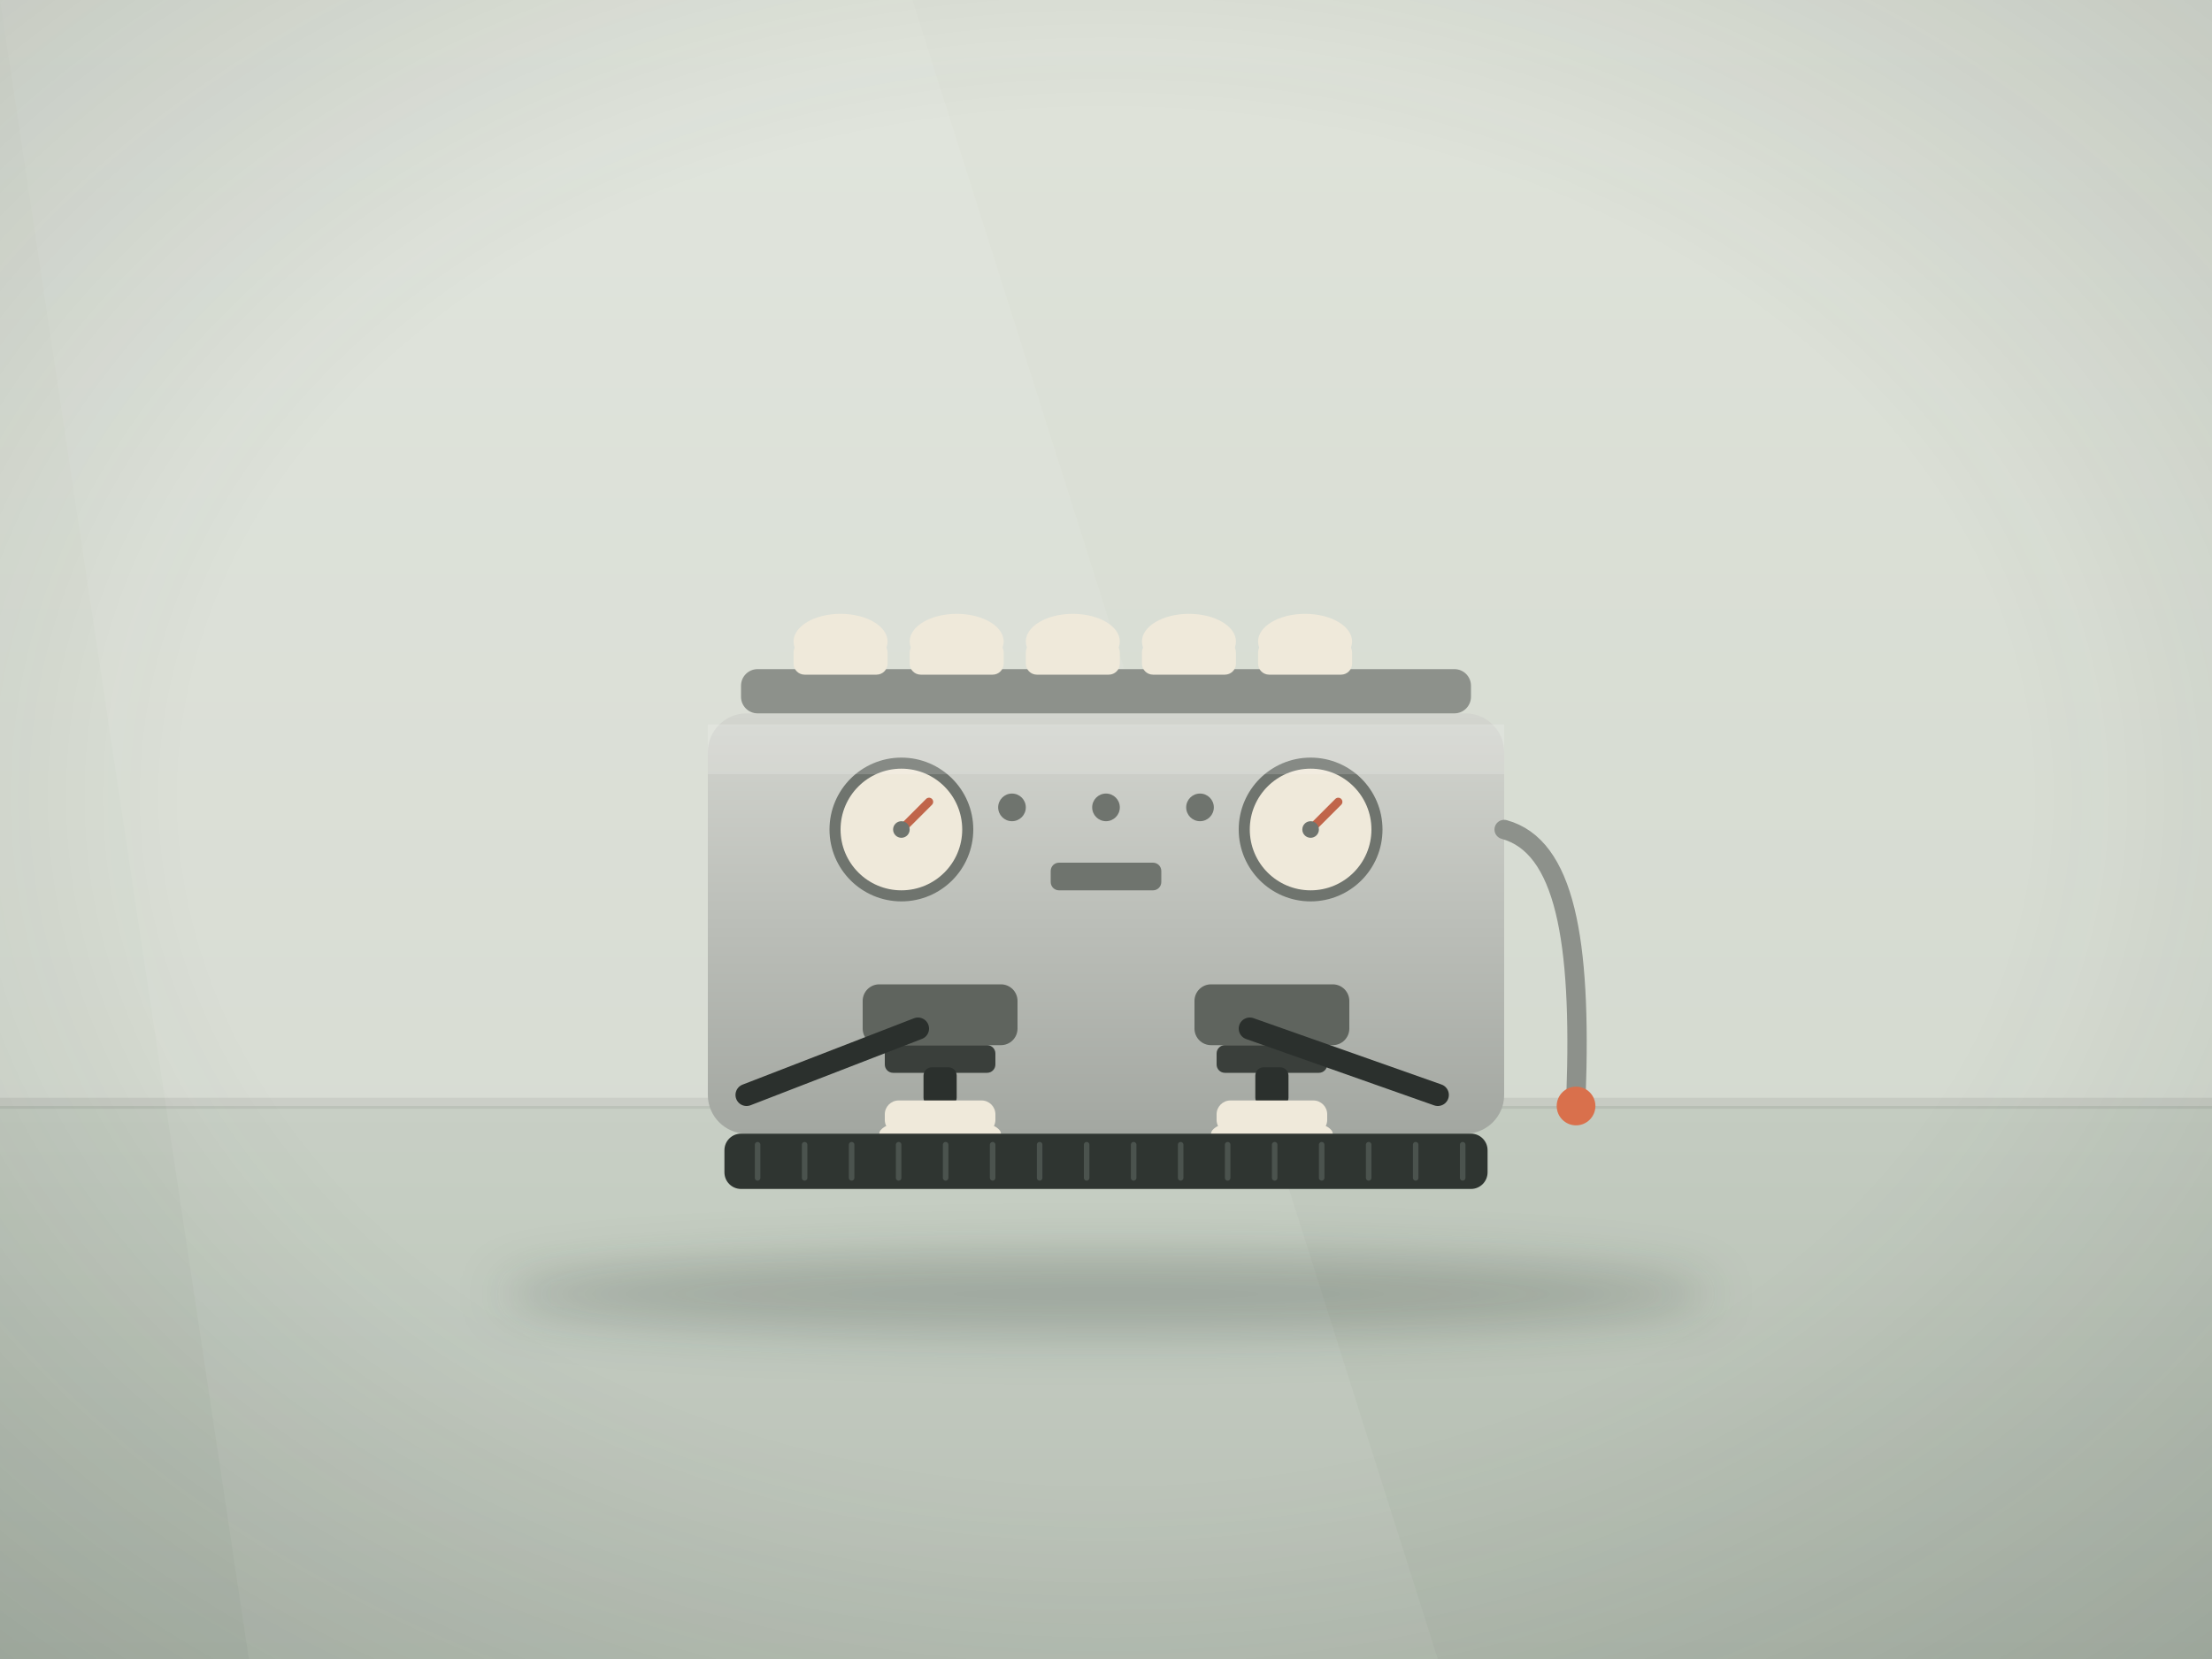
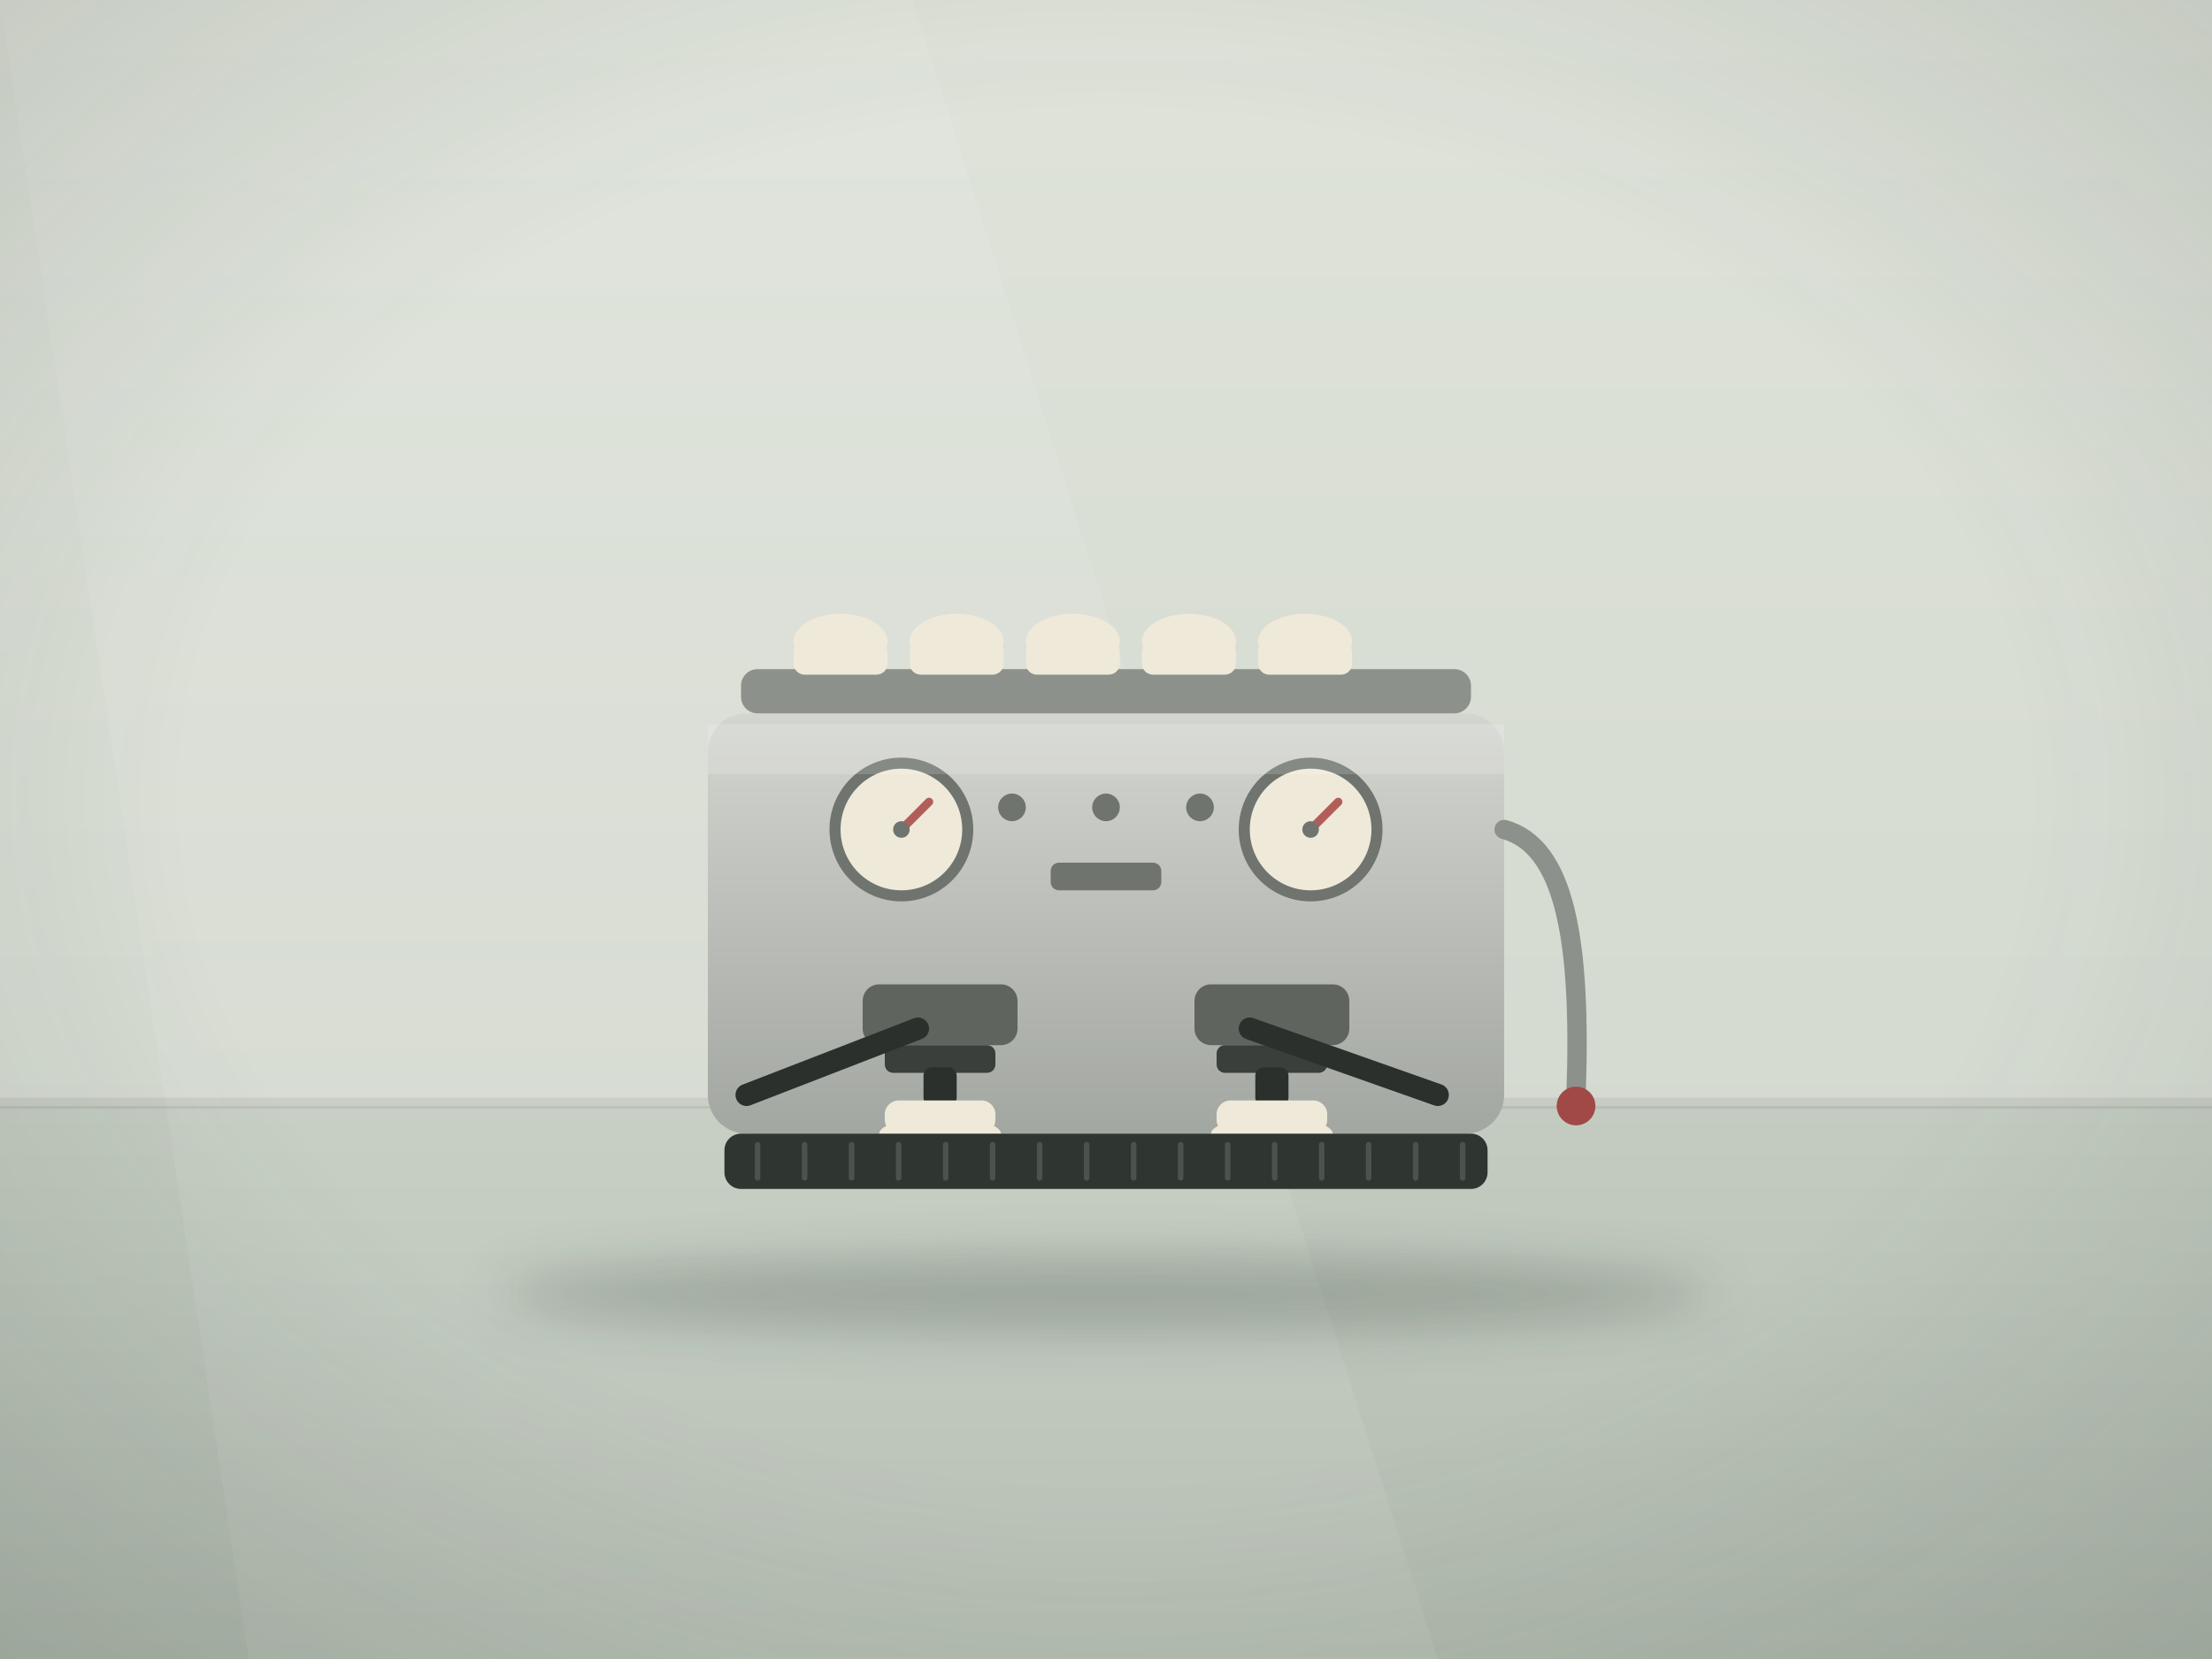
<svg xmlns="http://www.w3.org/2000/svg" viewBox="0 0 800 600" preserveAspectRatio="xMidYMid slice">
  <defs>
    <linearGradient id="wall" x1="0" y1="0" x2="0" y2="1">
      <stop offset="0" stop-color="#DFE3DA" />
      <stop offset="1" stop-color="#D0D6CC" />
    </linearGradient>
    <linearGradient id="floor" x1="0" y1="0" x2="0" y2="1">
      <stop offset="0" stop-color="#C4CCC1" />
      <stop offset="1" stop-color="#B2BBAF" />
    </linearGradient>
    <radialGradient id="vig" cx="50%" cy="48%" r="75%">
      <stop offset=".55" stop-color="#1E2A24" stop-opacity="0" />
      <stop offset="1" stop-color="#1E2A24" stop-opacity=".16" />
    </radialGradient>
    <filter id="blur" x="-30%" y="-80%" width="160%" height="260%">
      <feGaussianBlur stdDeviation="9" />
    </filter>
  </defs>
  <rect x="0" y="0" width="800" height="600" rx="0" fill="url(#wall)" />
  <rect x="0" y="400" width="800" height="200" rx="0" fill="url(#floor)" />
  <rect x="0" y="397" width="800" height="4" rx="0" fill="#000" opacity=".07" />
  <path d="M0 0 L330 0 L520 600 L90 600 Z" fill="#FFFDF8" opacity=".07" />
  <ellipse cx="400" cy="468" rx="220" ry="14" fill="#1E2A24" opacity="0.22" filter="url(#blur)" />
  <defs>
    <linearGradient id="ss" x1="0" y1="0" x2="0" y2="1">
      <stop offset="0" stop-color="#D3D5CF" />
      <stop offset="1" stop-color="#A3A7A1" />
    </linearGradient>
  </defs>
  <rect x="256" y="258" width="288" height="152" rx="14" fill="url(#ss)" />
  <rect x="268" y="242" width="264" height="16" rx="6" fill="#8D918B" />
  <ellipse cx="304" cy="232" rx="17" ry="10" fill="#EFE9DA" />
  <rect x="287" y="232" width="34" height="12" rx="4" fill="#EFE9DA" />
  <ellipse cx="346" cy="232" rx="17" ry="10" fill="#EFE9DA" />
  <rect x="329" y="232" width="34" height="12" rx="4" fill="#EFE9DA" />
  <ellipse cx="388" cy="232" rx="17" ry="10" fill="#EFE9DA" />
  <rect x="371" y="232" width="34" height="12" rx="4" fill="#EFE9DA" />
  <ellipse cx="430" cy="232" rx="17" ry="10" fill="#EFE9DA" />
  <rect x="413" y="232" width="34" height="12" rx="4" fill="#EFE9DA" />
  <ellipse cx="472" cy="232" rx="17" ry="10" fill="#EFE9DA" />
  <rect x="455" y="232" width="34" height="12" rx="4" fill="#EFE9DA" />
  <circle cx="326" cy="300" r="24" fill="#EFE9DA" stroke="#6F746E" stroke-width="4" />
-   <line x1="326" y1="300" x2="336" y2="290" stroke="#C0654A" stroke-width="3" stroke-linecap="round" />
+   <line x1="326" y1="300" x2="336" y2="290" stroke="#B25E58" stroke-width="3" stroke-linecap="round" />
  <circle cx="326" cy="300" r="3" fill="#6F746E" />
  <circle cx="474" cy="300" r="24" fill="#EFE9DA" stroke="#6F746E" stroke-width="4" />
-   <line x1="474" y1="300" x2="484" y2="290" stroke="#C0654A" stroke-width="3" stroke-linecap="round" />
+   <line x1="474" y1="300" x2="484" y2="290" stroke="#B25E58" stroke-width="3" stroke-linecap="round" />
  <circle cx="474" cy="300" r="3" fill="#6F746E" />
  <circle cx="366" cy="292" r="5" fill="#6F746E" />
  <circle cx="400" cy="292" r="5" fill="#6F746E" />
  <circle cx="434" cy="292" r="5" fill="#6F746E" />
  <rect x="380" y="312" width="40" height="10" rx="3" fill="#6F746E" />
  <rect x="312" y="356" width="56" height="22" rx="6" fill="#5F645E" />
  <rect x="320" y="378" width="40" height="10" rx="3" fill="#3A3F3B" />
  <rect x="432" y="356" width="56" height="22" rx="6" fill="#5F645E" />
  <rect x="440" y="378" width="40" height="10" rx="3" fill="#3A3F3B" />
  <rect x="334" y="386" width="12" height="14" rx="3" fill="#2B302D" />
  <path d="M332 372 L270 396" fill="none" stroke="#2B302D" stroke-width="8" stroke-linecap="round" stroke-linejoin="round" />
  <rect x="454" y="386" width="12" height="14" rx="3" fill="#2B302D" />
  <path d="M452 372 L520 396" fill="none" stroke="#2B302D" stroke-width="8" stroke-linecap="round" stroke-linejoin="round" />
  <path d="M544 300 C 566 306 572 340 570 396" fill="none" stroke="#8D918B" stroke-width="7" stroke-linecap="round" stroke-linejoin="round" />
-   <circle cx="570" cy="400" r="7" fill="#D9704C" />
+   <circle cx="570" cy="400" r="7" fill="#A14947" />
  <ellipse cx="340" cy="410" rx="22" ry="6" fill="#EFE9DA" />
  <rect x="320" y="398" width="40" height="12" rx="5" fill="#EFE9DA" />
  <ellipse cx="460" cy="410" rx="22" ry="6" fill="#EFE9DA" />
  <rect x="440" y="398" width="40" height="12" rx="5" fill="#EFE9DA" />
  <rect x="262" y="410" width="276" height="20" rx="6" fill="#2F3531" />
  <line x1="274" y1="414" x2="274" y2="426" stroke="#4B534E" stroke-width="2" stroke-linecap="round" />
  <line x1="291" y1="414" x2="291" y2="426" stroke="#4B534E" stroke-width="2" stroke-linecap="round" />
  <line x1="308" y1="414" x2="308" y2="426" stroke="#4B534E" stroke-width="2" stroke-linecap="round" />
  <line x1="325" y1="414" x2="325" y2="426" stroke="#4B534E" stroke-width="2" stroke-linecap="round" />
  <line x1="342" y1="414" x2="342" y2="426" stroke="#4B534E" stroke-width="2" stroke-linecap="round" />
  <line x1="359" y1="414" x2="359" y2="426" stroke="#4B534E" stroke-width="2" stroke-linecap="round" />
  <line x1="376" y1="414" x2="376" y2="426" stroke="#4B534E" stroke-width="2" stroke-linecap="round" />
  <line x1="393" y1="414" x2="393" y2="426" stroke="#4B534E" stroke-width="2" stroke-linecap="round" />
  <line x1="410" y1="414" x2="410" y2="426" stroke="#4B534E" stroke-width="2" stroke-linecap="round" />
  <line x1="427" y1="414" x2="427" y2="426" stroke="#4B534E" stroke-width="2" stroke-linecap="round" />
  <line x1="444" y1="414" x2="444" y2="426" stroke="#4B534E" stroke-width="2" stroke-linecap="round" />
  <line x1="461" y1="414" x2="461" y2="426" stroke="#4B534E" stroke-width="2" stroke-linecap="round" />
  <line x1="478" y1="414" x2="478" y2="426" stroke="#4B534E" stroke-width="2" stroke-linecap="round" />
  <line x1="495" y1="414" x2="495" y2="426" stroke="#4B534E" stroke-width="2" stroke-linecap="round" />
  <line x1="512" y1="414" x2="512" y2="426" stroke="#4B534E" stroke-width="2" stroke-linecap="round" />
  <line x1="529" y1="414" x2="529" y2="426" stroke="#4B534E" stroke-width="2" stroke-linecap="round" />
  <path d="M256 262 L544 262 L544 280 L256 280 Z" fill="#FFFFFF" opacity=".16" />
  <rect x="0" y="0" width="800" height="600" rx="0" fill="url(#vig)" />
</svg>
